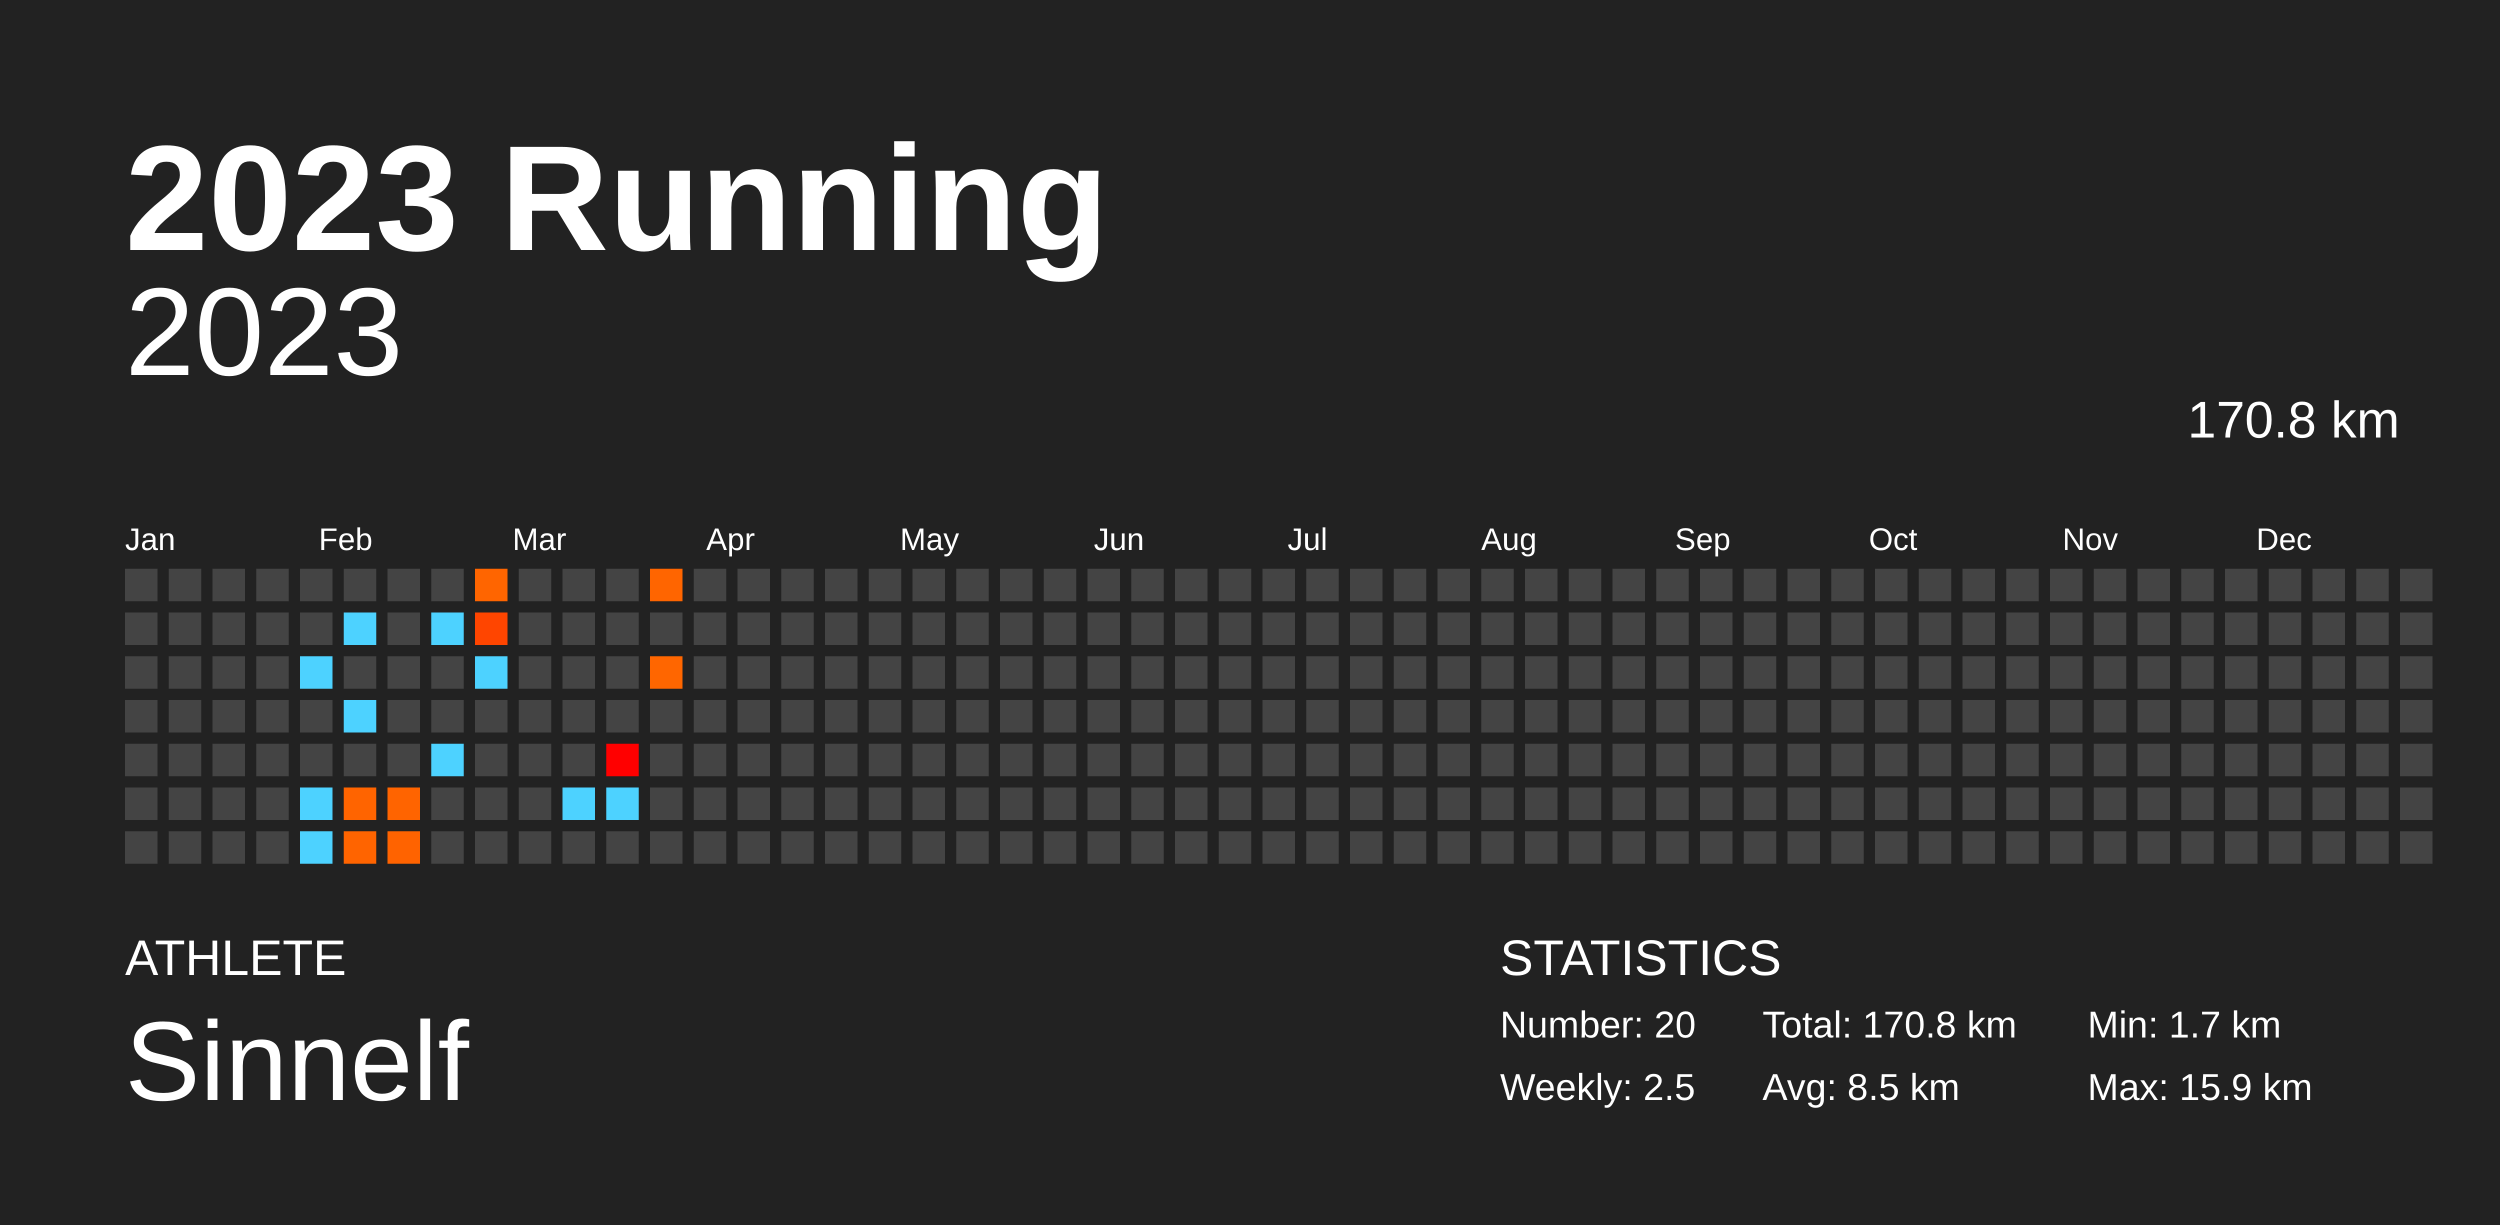
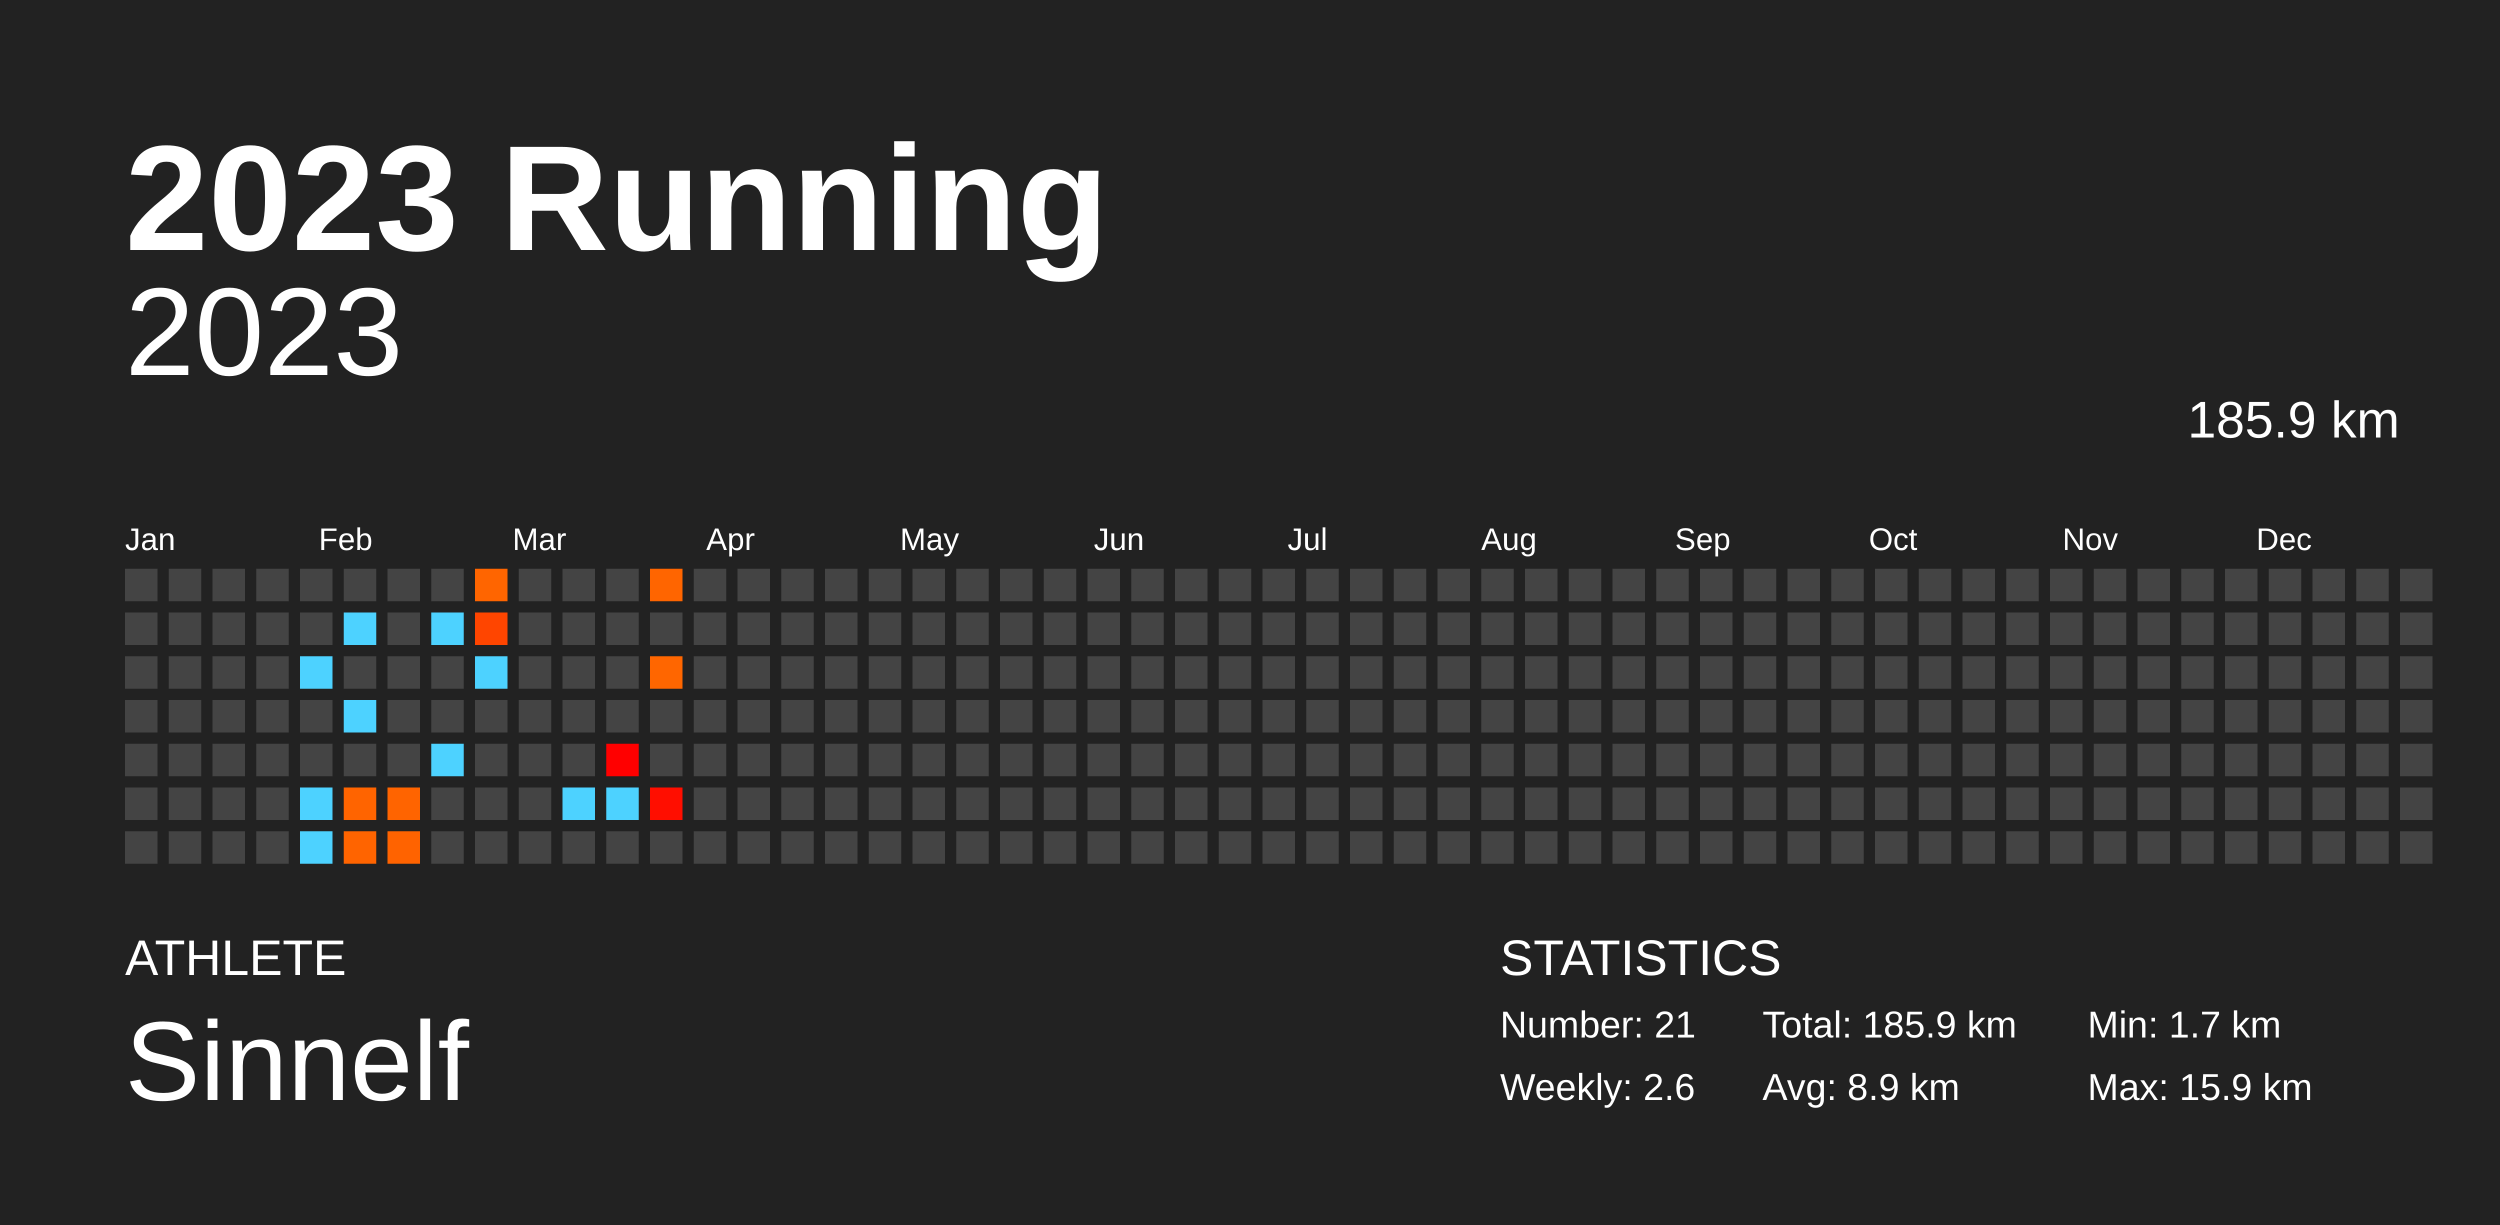
<svg xmlns="http://www.w3.org/2000/svg" baseProfile="full" height="98mm" version="1.1" viewBox="0,0,200,98" width="200mm">
  <defs />
  <rect fill="#222222" height="98" width="200" x="0" y="0" />
  <text fill="#FFFFFF" style="font-size:12px; font-family:Arial; font-weight:bold;" x="10" y="20">2023 Running</text>
  <text fill="#FFFFFF" style="font-size:4px; font-family:Arial" x="10" y="78">ATHLETE</text>
  <text fill="#FFFFFF" style="font-size:9px; font-family:Arial" x="10" y="88">Sinnelf</text>
  <text fill="#FFFFFF" style="font-size:4px; font-family:Arial" x="120" y="78">STATISTICS</text>
-   <text fill="#FFFFFF" style="font-size:3px; font-family:Arial" x="120" y="83">Number: 20</text>
-   <text fill="#FFFFFF" style="font-size:3px; font-family:Arial" x="120" y="88">Weekly: 2.5</text>
-   <text fill="#FFFFFF" style="font-size:3px; font-family:Arial" x="141" y="83">Total: 170.8 km</text>
-   <text fill="#FFFFFF" style="font-size:3px; font-family:Arial" x="141" y="88">Avg: 8.5 km</text>
+   <text fill="#FFFFFF" style="font-size:3px; font-family:Arial" x="120" y="83">Number: 21</text>
+   <text fill="#FFFFFF" style="font-size:3px; font-family:Arial" x="120" y="88">Weekly: 2.6</text>
+   <text fill="#FFFFFF" style="font-size:3px; font-family:Arial" x="141" y="83">Total: 185.9 km</text>
+   <text fill="#FFFFFF" style="font-size:3px; font-family:Arial" x="141" y="88">Avg: 8.9 km</text>
  <text fill="#FFFFFF" style="font-size:3px; font-family:Arial" x="167" y="83">Min: 1.7 km</text>
  <text fill="#FFFFFF" style="font-size:3px; font-family:Arial" x="167" y="88">Max: 15.9 km</text>
  <text alignment-baseline="hanging" fill="#FFFFFF" style="font-size:10.0px; font-family:Arial;" x="10" y="30">2023</text>
-   <text alignment-baseline="hanging" fill="#FFFFFF" style="font-size:4.125px; font-family:Arial;" x="175" y="35">170.8 km</text>
+   <text alignment-baseline="hanging" fill="#FFFFFF" style="font-size:4.125px; font-family:Arial;" x="175" y="35">185.9 km</text>
  <text fill="#FFFFFF" style="font-size:2.5px; font-family:Arial" x="10.0" y="44">Jan</text>
  <text fill="#FFFFFF" style="font-size:2.5px; font-family:Arial" x="25.5" y="44">Feb</text>
  <text fill="#FFFFFF" style="font-size:2.5px; font-family:Arial" x="41.0" y="44">Mar</text>
  <text fill="#FFFFFF" style="font-size:2.5px; font-family:Arial" x="56.5" y="44">Apr</text>
  <text fill="#FFFFFF" style="font-size:2.5px; font-family:Arial" x="72.0" y="44">May</text>
  <text fill="#FFFFFF" style="font-size:2.5px; font-family:Arial" x="87.5" y="44">Jun</text>
  <text fill="#FFFFFF" style="font-size:2.5px; font-family:Arial" x="103.0" y="44">Jul</text>
  <text fill="#FFFFFF" style="font-size:2.5px; font-family:Arial" x="118.5" y="44">Aug</text>
  <text fill="#FFFFFF" style="font-size:2.5px; font-family:Arial" x="134.0" y="44">Sep</text>
  <text fill="#FFFFFF" style="font-size:2.5px; font-family:Arial" x="149.5" y="44">Oct</text>
  <text fill="#FFFFFF" style="font-size:2.5px; font-family:Arial" x="165.0" y="44">Nov</text>
  <text fill="#FFFFFF" style="font-size:2.5px; font-family:Arial" x="180.5" y="44">Dec</text>
  <rect fill="#444444" height="2.6" width="2.6" x="10.0" y="45.5" />
  <rect fill="#444444" height="2.6" width="2.6" x="10.0" y="49.0" />
  <rect fill="#444444" height="2.6" width="2.6" x="10.0" y="52.5" />
  <rect fill="#444444" height="2.6" width="2.6" x="10.0" y="56.0" />
  <rect fill="#444444" height="2.6" width="2.6" x="10.0" y="59.5" />
  <rect fill="#444444" height="2.6" width="2.6" x="10.0" y="63.0" />
  <rect fill="#444444" height="2.6" width="2.6" x="10.0" y="66.5" />
  <rect fill="#444444" height="2.6" width="2.6" x="13.5" y="45.5" />
  <rect fill="#444444" height="2.6" width="2.6" x="13.5" y="49.0" />
  <rect fill="#444444" height="2.6" width="2.6" x="13.5" y="52.5" />
  <rect fill="#444444" height="2.6" width="2.6" x="13.5" y="56.0" />
  <rect fill="#444444" height="2.6" width="2.6" x="13.5" y="59.5" />
  <rect fill="#444444" height="2.6" width="2.6" x="13.5" y="63.0" />
  <rect fill="#444444" height="2.6" width="2.6" x="13.5" y="66.5" />
  <rect fill="#444444" height="2.6" width="2.6" x="17.0" y="45.5" />
  <rect fill="#444444" height="2.6" width="2.6" x="17.0" y="49.0" />
  <rect fill="#444444" height="2.6" width="2.6" x="17.0" y="52.5" />
  <rect fill="#444444" height="2.6" width="2.6" x="17.0" y="56.0" />
  <rect fill="#444444" height="2.6" width="2.6" x="17.0" y="59.5" />
  <rect fill="#444444" height="2.6" width="2.6" x="17.0" y="63.0" />
  <rect fill="#444444" height="2.6" width="2.6" x="17.0" y="66.5" />
  <rect fill="#444444" height="2.6" width="2.6" x="20.5" y="45.5" />
  <rect fill="#444444" height="2.6" width="2.6" x="20.5" y="49.0" />
  <rect fill="#444444" height="2.6" width="2.6" x="20.5" y="52.5" />
  <rect fill="#444444" height="2.6" width="2.6" x="20.5" y="56.0" />
  <rect fill="#444444" height="2.6" width="2.6" x="20.5" y="59.5" />
  <rect fill="#444444" height="2.6" width="2.6" x="20.5" y="63.0" />
  <rect fill="#444444" height="2.6" width="2.6" x="20.5" y="66.5" />
  <rect fill="#444444" height="2.6" width="2.6" x="24.0" y="45.5" />
  <rect fill="#444444" height="2.6" width="2.6" x="24.0" y="49.0" />
  <rect fill="#4dd2ff" height="2.6" width="2.6" x="24.0" y="52.5" />
  <rect fill="#444444" height="2.6" width="2.6" x="24.0" y="56.0" />
  <rect fill="#444444" height="2.6" width="2.6" x="24.0" y="59.5" />
  <rect fill="#4dd2ff" height="2.6" width="2.6" x="24.0" y="63.0" />
  <rect fill="#4dd2ff" height="2.6" width="2.6" x="24.0" y="66.5" />
  <rect fill="#444444" height="2.6" width="2.6" x="27.5" y="45.5" />
  <rect fill="#4dd2ff" height="2.6" width="2.6" x="27.5" y="49.0" />
  <rect fill="#444444" height="2.6" width="2.6" x="27.5" y="52.5" />
  <rect fill="#4dd2ff" height="2.6" width="2.6" x="27.5" y="56.0" />
  <rect fill="#444444" height="2.6" width="2.6" x="27.5" y="59.5" />
  <rect fill="#ff6400" height="2.6" width="2.6" x="27.5" y="63.0" />
  <rect fill="#ff6400" height="2.6" width="2.6" x="27.5" y="66.5" />
  <rect fill="#444444" height="2.6" width="2.6" x="31.0" y="45.5" />
  <rect fill="#444444" height="2.6" width="2.6" x="31.0" y="49.0" />
  <rect fill="#444444" height="2.6" width="2.6" x="31.0" y="52.5" />
  <rect fill="#444444" height="2.6" width="2.6" x="31.0" y="56.0" />
  <rect fill="#444444" height="2.6" width="2.6" x="31.0" y="59.5" />
  <rect fill="#ff6400" height="2.6" width="2.6" x="31.0" y="63.0" />
  <rect fill="#ff6300" height="2.6" width="2.6" x="31.0" y="66.5" />
  <rect fill="#444444" height="2.6" width="2.6" x="34.5" y="45.5" />
  <rect fill="#4dd2ff" height="2.6" width="2.6" x="34.5" y="49.0" />
  <rect fill="#444444" height="2.6" width="2.6" x="34.5" y="52.5" />
  <rect fill="#444444" height="2.6" width="2.6" x="34.5" y="56.0" />
  <rect fill="#4dd2ff" height="2.6" width="2.6" x="34.5" y="59.5" />
  <rect fill="#444444" height="2.6" width="2.6" x="34.5" y="63.0" />
  <rect fill="#444444" height="2.6" width="2.6" x="34.5" y="66.5" />
  <rect fill="#ff6500" height="2.6" width="2.6" x="38.0" y="45.5" />
  <rect fill="#ff4500" height="2.6" width="2.6" x="38.0" y="49.0" />
  <rect fill="#4dd2ff" height="2.6" width="2.6" x="38.0" y="52.5" />
  <rect fill="#444444" height="2.6" width="2.6" x="38.0" y="56.0" />
  <rect fill="#444444" height="2.6" width="2.6" x="38.0" y="59.5" />
  <rect fill="#444444" height="2.6" width="2.6" x="38.0" y="63.0" />
  <rect fill="#444444" height="2.6" width="2.6" x="38.0" y="66.5" />
  <rect fill="#444444" height="2.6" width="2.6" x="41.5" y="45.5" />
  <rect fill="#444444" height="2.6" width="2.6" x="41.5" y="49.0" />
  <rect fill="#444444" height="2.6" width="2.6" x="41.5" y="52.5" />
  <rect fill="#444444" height="2.6" width="2.6" x="41.5" y="56.0" />
  <rect fill="#444444" height="2.6" width="2.6" x="41.5" y="59.5" />
  <rect fill="#444444" height="2.6" width="2.6" x="41.5" y="63.0" />
  <rect fill="#444444" height="2.6" width="2.6" x="41.5" y="66.5" />
  <rect fill="#444444" height="2.6" width="2.6" x="45.0" y="45.5" />
  <rect fill="#444444" height="2.6" width="2.6" x="45.0" y="49.0" />
  <rect fill="#444444" height="2.6" width="2.6" x="45.0" y="52.5" />
  <rect fill="#444444" height="2.6" width="2.6" x="45.0" y="56.0" />
  <rect fill="#444444" height="2.6" width="2.6" x="45.0" y="59.5" />
  <rect fill="#4dd2ff" height="2.6" width="2.6" x="45.0" y="63.0" />
  <rect fill="#444444" height="2.6" width="2.6" x="45.0" y="66.5" />
  <rect fill="#444444" height="2.6" width="2.6" x="48.5" y="45.5" />
  <rect fill="#444444" height="2.6" width="2.6" x="48.5" y="49.0" />
  <rect fill="#444444" height="2.6" width="2.6" x="48.5" y="52.5" />
  <rect fill="#444444" height="2.6" width="2.6" x="48.5" y="56.0" />
  <rect fill="#ff0000" height="2.6" width="2.6" x="48.5" y="59.5" />
  <rect fill="#4dd2ff" height="2.6" width="2.6" x="48.5" y="63.0" />
  <rect fill="#444444" height="2.6" width="2.6" x="48.5" y="66.5" />
  <rect fill="#ff6500" height="2.6" width="2.6" x="52.0" y="45.5" />
  <rect fill="#444444" height="2.6" width="2.6" x="52.0" y="49.0" />
  <rect fill="#ff6600" height="2.6" width="2.6" x="52.0" y="52.5" />
  <rect fill="#444444" height="2.6" width="2.6" x="52.0" y="56.0" />
  <rect fill="#444444" height="2.6" width="2.6" x="52.0" y="59.5" />
-   <rect fill="#444444" height="2.6" width="2.6" x="52.0" y="63.0" />
+   <rect fill="#ff0e00" height="2.6" width="2.6" x="52.0" y="63.0" />
  <rect fill="#444444" height="2.6" width="2.6" x="52.0" y="66.5" />
  <rect fill="#444444" height="2.6" width="2.6" x="55.5" y="45.5" />
  <rect fill="#444444" height="2.6" width="2.6" x="55.5" y="49.0" />
  <rect fill="#444444" height="2.6" width="2.6" x="55.5" y="52.5" />
  <rect fill="#444444" height="2.6" width="2.6" x="55.5" y="56.0" />
  <rect fill="#444444" height="2.6" width="2.6" x="55.5" y="59.5" />
  <rect fill="#444444" height="2.6" width="2.6" x="55.5" y="63.0" />
  <rect fill="#444444" height="2.6" width="2.6" x="55.5" y="66.5" />
  <rect fill="#444444" height="2.6" width="2.6" x="59.0" y="45.5" />
  <rect fill="#444444" height="2.6" width="2.6" x="59.0" y="49.0" />
  <rect fill="#444444" height="2.6" width="2.6" x="59.0" y="52.5" />
  <rect fill="#444444" height="2.6" width="2.6" x="59.0" y="56.0" />
  <rect fill="#444444" height="2.6" width="2.6" x="59.0" y="59.5" />
  <rect fill="#444444" height="2.6" width="2.6" x="59.0" y="63.0" />
  <rect fill="#444444" height="2.6" width="2.6" x="59.0" y="66.5" />
  <rect fill="#444444" height="2.6" width="2.6" x="62.5" y="45.5" />
  <rect fill="#444444" height="2.6" width="2.6" x="62.5" y="49.0" />
  <rect fill="#444444" height="2.6" width="2.6" x="62.5" y="52.5" />
  <rect fill="#444444" height="2.6" width="2.6" x="62.5" y="56.0" />
  <rect fill="#444444" height="2.6" width="2.6" x="62.5" y="59.5" />
  <rect fill="#444444" height="2.6" width="2.6" x="62.5" y="63.0" />
  <rect fill="#444444" height="2.6" width="2.6" x="62.5" y="66.5" />
  <rect fill="#444444" height="2.6" width="2.6" x="66.0" y="45.5" />
  <rect fill="#444444" height="2.6" width="2.6" x="66.0" y="49.0" />
  <rect fill="#444444" height="2.6" width="2.6" x="66.0" y="52.5" />
  <rect fill="#444444" height="2.6" width="2.6" x="66.0" y="56.0" />
  <rect fill="#444444" height="2.6" width="2.6" x="66.0" y="59.5" />
  <rect fill="#444444" height="2.6" width="2.6" x="66.0" y="63.0" />
  <rect fill="#444444" height="2.6" width="2.6" x="66.0" y="66.5" />
  <rect fill="#444444" height="2.6" width="2.6" x="69.5" y="45.5" />
  <rect fill="#444444" height="2.6" width="2.6" x="69.5" y="49.0" />
  <rect fill="#444444" height="2.6" width="2.6" x="69.5" y="52.5" />
  <rect fill="#444444" height="2.6" width="2.6" x="69.5" y="56.0" />
  <rect fill="#444444" height="2.6" width="2.6" x="69.5" y="59.5" />
  <rect fill="#444444" height="2.6" width="2.6" x="69.5" y="63.0" />
  <rect fill="#444444" height="2.6" width="2.6" x="69.5" y="66.5" />
  <rect fill="#444444" height="2.6" width="2.6" x="73.0" y="45.5" />
  <rect fill="#444444" height="2.6" width="2.6" x="73.0" y="49.0" />
  <rect fill="#444444" height="2.6" width="2.6" x="73.0" y="52.5" />
  <rect fill="#444444" height="2.6" width="2.6" x="73.0" y="56.0" />
  <rect fill="#444444" height="2.6" width="2.6" x="73.0" y="59.5" />
  <rect fill="#444444" height="2.6" width="2.6" x="73.0" y="63.0" />
  <rect fill="#444444" height="2.6" width="2.6" x="73.0" y="66.5" />
  <rect fill="#444444" height="2.6" width="2.6" x="76.5" y="45.5" />
  <rect fill="#444444" height="2.6" width="2.6" x="76.5" y="49.0" />
  <rect fill="#444444" height="2.6" width="2.6" x="76.5" y="52.5" />
  <rect fill="#444444" height="2.6" width="2.6" x="76.5" y="56.0" />
  <rect fill="#444444" height="2.6" width="2.6" x="76.5" y="59.5" />
  <rect fill="#444444" height="2.6" width="2.6" x="76.5" y="63.0" />
  <rect fill="#444444" height="2.6" width="2.6" x="76.5" y="66.5" />
  <rect fill="#444444" height="2.6" width="2.6" x="80.0" y="45.5" />
  <rect fill="#444444" height="2.6" width="2.6" x="80.0" y="49.0" />
  <rect fill="#444444" height="2.6" width="2.6" x="80.0" y="52.5" />
  <rect fill="#444444" height="2.6" width="2.6" x="80.0" y="56.0" />
  <rect fill="#444444" height="2.6" width="2.6" x="80.0" y="59.5" />
  <rect fill="#444444" height="2.6" width="2.6" x="80.0" y="63.0" />
  <rect fill="#444444" height="2.6" width="2.6" x="80.0" y="66.5" />
  <rect fill="#444444" height="2.6" width="2.6" x="83.5" y="45.5" />
  <rect fill="#444444" height="2.6" width="2.6" x="83.5" y="49.0" />
  <rect fill="#444444" height="2.6" width="2.6" x="83.5" y="52.5" />
  <rect fill="#444444" height="2.6" width="2.6" x="83.5" y="56.0" />
  <rect fill="#444444" height="2.6" width="2.6" x="83.5" y="59.5" />
  <rect fill="#444444" height="2.6" width="2.6" x="83.5" y="63.0" />
  <rect fill="#444444" height="2.6" width="2.6" x="83.5" y="66.5" />
  <rect fill="#444444" height="2.6" width="2.6" x="87.0" y="45.5" />
  <rect fill="#444444" height="2.6" width="2.6" x="87.0" y="49.0" />
  <rect fill="#444444" height="2.6" width="2.6" x="87.0" y="52.5" />
  <rect fill="#444444" height="2.6" width="2.6" x="87.0" y="56.0" />
  <rect fill="#444444" height="2.6" width="2.6" x="87.0" y="59.5" />
  <rect fill="#444444" height="2.6" width="2.6" x="87.0" y="63.0" />
  <rect fill="#444444" height="2.6" width="2.6" x="87.0" y="66.5" />
  <rect fill="#444444" height="2.6" width="2.6" x="90.5" y="45.5" />
  <rect fill="#444444" height="2.6" width="2.6" x="90.5" y="49.0" />
  <rect fill="#444444" height="2.6" width="2.6" x="90.5" y="52.5" />
  <rect fill="#444444" height="2.6" width="2.6" x="90.5" y="56.0" />
  <rect fill="#444444" height="2.6" width="2.6" x="90.5" y="59.5" />
  <rect fill="#444444" height="2.6" width="2.6" x="90.5" y="63.0" />
  <rect fill="#444444" height="2.6" width="2.6" x="90.5" y="66.5" />
  <rect fill="#444444" height="2.6" width="2.6" x="94.0" y="45.5" />
  <rect fill="#444444" height="2.6" width="2.6" x="94.0" y="49.0" />
  <rect fill="#444444" height="2.6" width="2.6" x="94.0" y="52.5" />
  <rect fill="#444444" height="2.6" width="2.6" x="94.0" y="56.0" />
  <rect fill="#444444" height="2.6" width="2.6" x="94.0" y="59.5" />
  <rect fill="#444444" height="2.6" width="2.6" x="94.0" y="63.0" />
  <rect fill="#444444" height="2.6" width="2.6" x="94.0" y="66.5" />
  <rect fill="#444444" height="2.6" width="2.6" x="97.5" y="45.5" />
  <rect fill="#444444" height="2.6" width="2.6" x="97.5" y="49.0" />
  <rect fill="#444444" height="2.6" width="2.6" x="97.5" y="52.5" />
  <rect fill="#444444" height="2.6" width="2.6" x="97.5" y="56.0" />
  <rect fill="#444444" height="2.6" width="2.6" x="97.5" y="59.5" />
  <rect fill="#444444" height="2.6" width="2.6" x="97.5" y="63.0" />
  <rect fill="#444444" height="2.6" width="2.6" x="97.5" y="66.5" />
  <rect fill="#444444" height="2.6" width="2.6" x="101.0" y="45.5" />
  <rect fill="#444444" height="2.6" width="2.6" x="101.0" y="49.0" />
  <rect fill="#444444" height="2.6" width="2.6" x="101.0" y="52.5" />
  <rect fill="#444444" height="2.6" width="2.6" x="101.0" y="56.0" />
  <rect fill="#444444" height="2.6" width="2.6" x="101.0" y="59.5" />
  <rect fill="#444444" height="2.6" width="2.6" x="101.0" y="63.0" />
  <rect fill="#444444" height="2.6" width="2.6" x="101.0" y="66.5" />
  <rect fill="#444444" height="2.6" width="2.6" x="104.5" y="45.5" />
  <rect fill="#444444" height="2.6" width="2.6" x="104.5" y="49.0" />
  <rect fill="#444444" height="2.6" width="2.6" x="104.5" y="52.5" />
  <rect fill="#444444" height="2.6" width="2.6" x="104.5" y="56.0" />
  <rect fill="#444444" height="2.6" width="2.6" x="104.5" y="59.5" />
  <rect fill="#444444" height="2.6" width="2.6" x="104.5" y="63.0" />
  <rect fill="#444444" height="2.6" width="2.6" x="104.5" y="66.5" />
  <rect fill="#444444" height="2.6" width="2.6" x="108.0" y="45.5" />
  <rect fill="#444444" height="2.6" width="2.6" x="108.0" y="49.0" />
  <rect fill="#444444" height="2.6" width="2.6" x="108.0" y="52.5" />
  <rect fill="#444444" height="2.6" width="2.6" x="108.0" y="56.0" />
  <rect fill="#444444" height="2.6" width="2.6" x="108.0" y="59.5" />
  <rect fill="#444444" height="2.6" width="2.6" x="108.0" y="63.0" />
  <rect fill="#444444" height="2.6" width="2.6" x="108.0" y="66.5" />
  <rect fill="#444444" height="2.6" width="2.6" x="111.5" y="45.5" />
  <rect fill="#444444" height="2.6" width="2.6" x="111.5" y="49.0" />
  <rect fill="#444444" height="2.6" width="2.6" x="111.5" y="52.5" />
  <rect fill="#444444" height="2.6" width="2.6" x="111.5" y="56.0" />
  <rect fill="#444444" height="2.6" width="2.6" x="111.5" y="59.5" />
  <rect fill="#444444" height="2.6" width="2.6" x="111.5" y="63.0" />
  <rect fill="#444444" height="2.6" width="2.6" x="111.5" y="66.5" />
  <rect fill="#444444" height="2.6" width="2.6" x="115.0" y="45.5" />
  <rect fill="#444444" height="2.6" width="2.6" x="115.0" y="49.0" />
  <rect fill="#444444" height="2.6" width="2.6" x="115.0" y="52.5" />
  <rect fill="#444444" height="2.6" width="2.6" x="115.0" y="56.0" />
  <rect fill="#444444" height="2.6" width="2.6" x="115.0" y="59.5" />
  <rect fill="#444444" height="2.6" width="2.6" x="115.0" y="63.0" />
  <rect fill="#444444" height="2.6" width="2.6" x="115.0" y="66.5" />
  <rect fill="#444444" height="2.6" width="2.6" x="118.5" y="45.5" />
  <rect fill="#444444" height="2.6" width="2.6" x="118.5" y="49.0" />
  <rect fill="#444444" height="2.6" width="2.6" x="118.5" y="52.5" />
  <rect fill="#444444" height="2.6" width="2.6" x="118.5" y="56.0" />
  <rect fill="#444444" height="2.6" width="2.6" x="118.5" y="59.5" />
  <rect fill="#444444" height="2.6" width="2.6" x="118.5" y="63.0" />
  <rect fill="#444444" height="2.6" width="2.6" x="118.5" y="66.5" />
  <rect fill="#444444" height="2.6" width="2.6" x="122.0" y="45.5" />
  <rect fill="#444444" height="2.6" width="2.6" x="122.0" y="49.0" />
  <rect fill="#444444" height="2.6" width="2.6" x="122.0" y="52.5" />
  <rect fill="#444444" height="2.6" width="2.6" x="122.0" y="56.0" />
  <rect fill="#444444" height="2.6" width="2.6" x="122.0" y="59.5" />
  <rect fill="#444444" height="2.6" width="2.6" x="122.0" y="63.0" />
  <rect fill="#444444" height="2.6" width="2.6" x="122.0" y="66.5" />
  <rect fill="#444444" height="2.6" width="2.6" x="125.5" y="45.5" />
  <rect fill="#444444" height="2.6" width="2.6" x="125.5" y="49.0" />
  <rect fill="#444444" height="2.6" width="2.6" x="125.5" y="52.5" />
  <rect fill="#444444" height="2.6" width="2.6" x="125.5" y="56.0" />
  <rect fill="#444444" height="2.6" width="2.6" x="125.5" y="59.5" />
  <rect fill="#444444" height="2.6" width="2.6" x="125.5" y="63.0" />
  <rect fill="#444444" height="2.6" width="2.6" x="125.5" y="66.5" />
  <rect fill="#444444" height="2.6" width="2.6" x="129.0" y="45.5" />
  <rect fill="#444444" height="2.6" width="2.6" x="129.0" y="49.0" />
  <rect fill="#444444" height="2.6" width="2.6" x="129.0" y="52.5" />
  <rect fill="#444444" height="2.6" width="2.6" x="129.0" y="56.0" />
  <rect fill="#444444" height="2.6" width="2.6" x="129.0" y="59.5" />
  <rect fill="#444444" height="2.6" width="2.6" x="129.0" y="63.0" />
  <rect fill="#444444" height="2.6" width="2.6" x="129.0" y="66.5" />
  <rect fill="#444444" height="2.6" width="2.6" x="132.5" y="45.5" />
  <rect fill="#444444" height="2.6" width="2.6" x="132.5" y="49.0" />
  <rect fill="#444444" height="2.6" width="2.6" x="132.5" y="52.5" />
  <rect fill="#444444" height="2.6" width="2.6" x="132.5" y="56.0" />
  <rect fill="#444444" height="2.6" width="2.6" x="132.5" y="59.5" />
  <rect fill="#444444" height="2.6" width="2.6" x="132.5" y="63.0" />
  <rect fill="#444444" height="2.6" width="2.6" x="132.5" y="66.5" />
  <rect fill="#444444" height="2.6" width="2.6" x="136.0" y="45.5" />
  <rect fill="#444444" height="2.6" width="2.6" x="136.0" y="49.0" />
  <rect fill="#444444" height="2.6" width="2.6" x="136.0" y="52.5" />
  <rect fill="#444444" height="2.6" width="2.6" x="136.0" y="56.0" />
  <rect fill="#444444" height="2.6" width="2.6" x="136.0" y="59.5" />
  <rect fill="#444444" height="2.6" width="2.6" x="136.0" y="63.0" />
  <rect fill="#444444" height="2.6" width="2.6" x="136.0" y="66.5" />
  <rect fill="#444444" height="2.6" width="2.6" x="139.5" y="45.5" />
  <rect fill="#444444" height="2.6" width="2.6" x="139.5" y="49.0" />
  <rect fill="#444444" height="2.6" width="2.6" x="139.5" y="52.5" />
  <rect fill="#444444" height="2.6" width="2.6" x="139.5" y="56.0" />
  <rect fill="#444444" height="2.6" width="2.6" x="139.5" y="59.5" />
  <rect fill="#444444" height="2.6" width="2.6" x="139.5" y="63.0" />
  <rect fill="#444444" height="2.6" width="2.6" x="139.5" y="66.5" />
  <rect fill="#444444" height="2.6" width="2.6" x="143.0" y="45.5" />
  <rect fill="#444444" height="2.6" width="2.6" x="143.0" y="49.0" />
  <rect fill="#444444" height="2.6" width="2.6" x="143.0" y="52.5" />
  <rect fill="#444444" height="2.6" width="2.6" x="143.0" y="56.0" />
  <rect fill="#444444" height="2.6" width="2.6" x="143.0" y="59.5" />
  <rect fill="#444444" height="2.6" width="2.6" x="143.0" y="63.0" />
  <rect fill="#444444" height="2.6" width="2.6" x="143.0" y="66.5" />
  <rect fill="#444444" height="2.6" width="2.6" x="146.5" y="45.5" />
  <rect fill="#444444" height="2.6" width="2.6" x="146.5" y="49.0" />
  <rect fill="#444444" height="2.6" width="2.6" x="146.5" y="52.5" />
  <rect fill="#444444" height="2.6" width="2.6" x="146.5" y="56.0" />
  <rect fill="#444444" height="2.6" width="2.6" x="146.5" y="59.5" />
  <rect fill="#444444" height="2.6" width="2.6" x="146.5" y="63.0" />
  <rect fill="#444444" height="2.6" width="2.6" x="146.5" y="66.5" />
  <rect fill="#444444" height="2.6" width="2.6" x="150.0" y="45.5" />
  <rect fill="#444444" height="2.6" width="2.6" x="150.0" y="49.0" />
  <rect fill="#444444" height="2.6" width="2.6" x="150.0" y="52.5" />
  <rect fill="#444444" height="2.6" width="2.6" x="150.0" y="56.0" />
  <rect fill="#444444" height="2.6" width="2.6" x="150.0" y="59.5" />
  <rect fill="#444444" height="2.6" width="2.6" x="150.0" y="63.0" />
  <rect fill="#444444" height="2.6" width="2.6" x="150.0" y="66.5" />
  <rect fill="#444444" height="2.6" width="2.6" x="153.5" y="45.5" />
  <rect fill="#444444" height="2.6" width="2.6" x="153.5" y="49.0" />
  <rect fill="#444444" height="2.6" width="2.6" x="153.5" y="52.5" />
  <rect fill="#444444" height="2.6" width="2.6" x="153.5" y="56.0" />
  <rect fill="#444444" height="2.6" width="2.6" x="153.5" y="59.5" />
  <rect fill="#444444" height="2.6" width="2.6" x="153.5" y="63.0" />
  <rect fill="#444444" height="2.6" width="2.6" x="153.5" y="66.5" />
  <rect fill="#444444" height="2.6" width="2.6" x="157.0" y="45.5" />
  <rect fill="#444444" height="2.6" width="2.6" x="157.0" y="49.0" />
  <rect fill="#444444" height="2.6" width="2.6" x="157.0" y="52.5" />
  <rect fill="#444444" height="2.6" width="2.6" x="157.0" y="56.0" />
  <rect fill="#444444" height="2.6" width="2.6" x="157.0" y="59.5" />
  <rect fill="#444444" height="2.6" width="2.6" x="157.0" y="63.0" />
  <rect fill="#444444" height="2.6" width="2.6" x="157.0" y="66.5" />
  <rect fill="#444444" height="2.6" width="2.6" x="160.5" y="45.5" />
  <rect fill="#444444" height="2.6" width="2.6" x="160.5" y="49.0" />
  <rect fill="#444444" height="2.6" width="2.6" x="160.5" y="52.5" />
  <rect fill="#444444" height="2.6" width="2.6" x="160.5" y="56.0" />
  <rect fill="#444444" height="2.6" width="2.6" x="160.5" y="59.5" />
  <rect fill="#444444" height="2.6" width="2.6" x="160.5" y="63.0" />
  <rect fill="#444444" height="2.6" width="2.6" x="160.5" y="66.5" />
  <rect fill="#444444" height="2.6" width="2.6" x="164.0" y="45.5" />
  <rect fill="#444444" height="2.6" width="2.6" x="164.0" y="49.0" />
  <rect fill="#444444" height="2.6" width="2.6" x="164.0" y="52.5" />
  <rect fill="#444444" height="2.6" width="2.6" x="164.0" y="56.0" />
  <rect fill="#444444" height="2.6" width="2.6" x="164.0" y="59.5" />
  <rect fill="#444444" height="2.6" width="2.6" x="164.0" y="63.0" />
  <rect fill="#444444" height="2.6" width="2.6" x="164.0" y="66.5" />
  <rect fill="#444444" height="2.6" width="2.6" x="167.5" y="45.5" />
  <rect fill="#444444" height="2.6" width="2.6" x="167.5" y="49.0" />
  <rect fill="#444444" height="2.6" width="2.6" x="167.5" y="52.5" />
  <rect fill="#444444" height="2.6" width="2.6" x="167.5" y="56.0" />
  <rect fill="#444444" height="2.6" width="2.6" x="167.5" y="59.5" />
  <rect fill="#444444" height="2.6" width="2.6" x="167.5" y="63.0" />
  <rect fill="#444444" height="2.6" width="2.6" x="167.5" y="66.5" />
  <rect fill="#444444" height="2.6" width="2.6" x="171.0" y="45.5" />
  <rect fill="#444444" height="2.6" width="2.6" x="171.0" y="49.0" />
  <rect fill="#444444" height="2.6" width="2.6" x="171.0" y="52.5" />
  <rect fill="#444444" height="2.6" width="2.6" x="171.0" y="56.0" />
  <rect fill="#444444" height="2.6" width="2.6" x="171.0" y="59.5" />
  <rect fill="#444444" height="2.6" width="2.6" x="171.0" y="63.0" />
  <rect fill="#444444" height="2.6" width="2.6" x="171.0" y="66.5" />
  <rect fill="#444444" height="2.6" width="2.6" x="174.5" y="45.5" />
  <rect fill="#444444" height="2.6" width="2.6" x="174.5" y="49.0" />
  <rect fill="#444444" height="2.6" width="2.6" x="174.5" y="52.5" />
  <rect fill="#444444" height="2.6" width="2.6" x="174.5" y="56.0" />
  <rect fill="#444444" height="2.6" width="2.6" x="174.5" y="59.5" />
  <rect fill="#444444" height="2.6" width="2.6" x="174.5" y="63.0" />
  <rect fill="#444444" height="2.6" width="2.6" x="174.5" y="66.5" />
  <rect fill="#444444" height="2.6" width="2.6" x="178.0" y="45.5" />
  <rect fill="#444444" height="2.6" width="2.6" x="178.0" y="49.0" />
  <rect fill="#444444" height="2.6" width="2.6" x="178.0" y="52.5" />
  <rect fill="#444444" height="2.6" width="2.6" x="178.0" y="56.0" />
  <rect fill="#444444" height="2.6" width="2.6" x="178.0" y="59.5" />
  <rect fill="#444444" height="2.6" width="2.6" x="178.0" y="63.0" />
  <rect fill="#444444" height="2.6" width="2.6" x="178.0" y="66.5" />
  <rect fill="#444444" height="2.6" width="2.6" x="181.5" y="45.5" />
  <rect fill="#444444" height="2.6" width="2.6" x="181.5" y="49.0" />
  <rect fill="#444444" height="2.6" width="2.6" x="181.5" y="52.5" />
  <rect fill="#444444" height="2.6" width="2.6" x="181.5" y="56.0" />
  <rect fill="#444444" height="2.6" width="2.6" x="181.5" y="59.5" />
  <rect fill="#444444" height="2.6" width="2.6" x="181.5" y="63.0" />
  <rect fill="#444444" height="2.6" width="2.6" x="181.5" y="66.5" />
  <rect fill="#444444" height="2.6" width="2.6" x="185.0" y="45.5" />
  <rect fill="#444444" height="2.6" width="2.6" x="185.0" y="49.0" />
  <rect fill="#444444" height="2.6" width="2.6" x="185.0" y="52.5" />
  <rect fill="#444444" height="2.6" width="2.6" x="185.0" y="56.0" />
  <rect fill="#444444" height="2.6" width="2.6" x="185.0" y="59.5" />
  <rect fill="#444444" height="2.6" width="2.6" x="185.0" y="63.0" />
  <rect fill="#444444" height="2.6" width="2.6" x="185.0" y="66.5" />
  <rect fill="#444444" height="2.6" width="2.6" x="188.5" y="45.5" />
  <rect fill="#444444" height="2.6" width="2.6" x="188.5" y="49.0" />
  <rect fill="#444444" height="2.6" width="2.6" x="188.5" y="52.5" />
  <rect fill="#444444" height="2.6" width="2.6" x="188.5" y="56.0" />
  <rect fill="#444444" height="2.6" width="2.6" x="188.5" y="59.5" />
  <rect fill="#444444" height="2.6" width="2.6" x="188.5" y="63.0" />
  <rect fill="#444444" height="2.6" width="2.6" x="188.5" y="66.5" />
  <rect fill="#444444" height="2.6" width="2.6" x="192.0" y="45.5" />
  <rect fill="#444444" height="2.6" width="2.6" x="192.0" y="49.0" />
  <rect fill="#444444" height="2.6" width="2.6" x="192.0" y="52.5" />
  <rect fill="#444444" height="2.6" width="2.6" x="192.0" y="56.0" />
  <rect fill="#444444" height="2.6" width="2.6" x="192.0" y="59.5" />
  <rect fill="#444444" height="2.6" width="2.6" x="192.0" y="63.0" />
  <rect fill="#444444" height="2.6" width="2.6" x="192.0" y="66.5" />
</svg>
